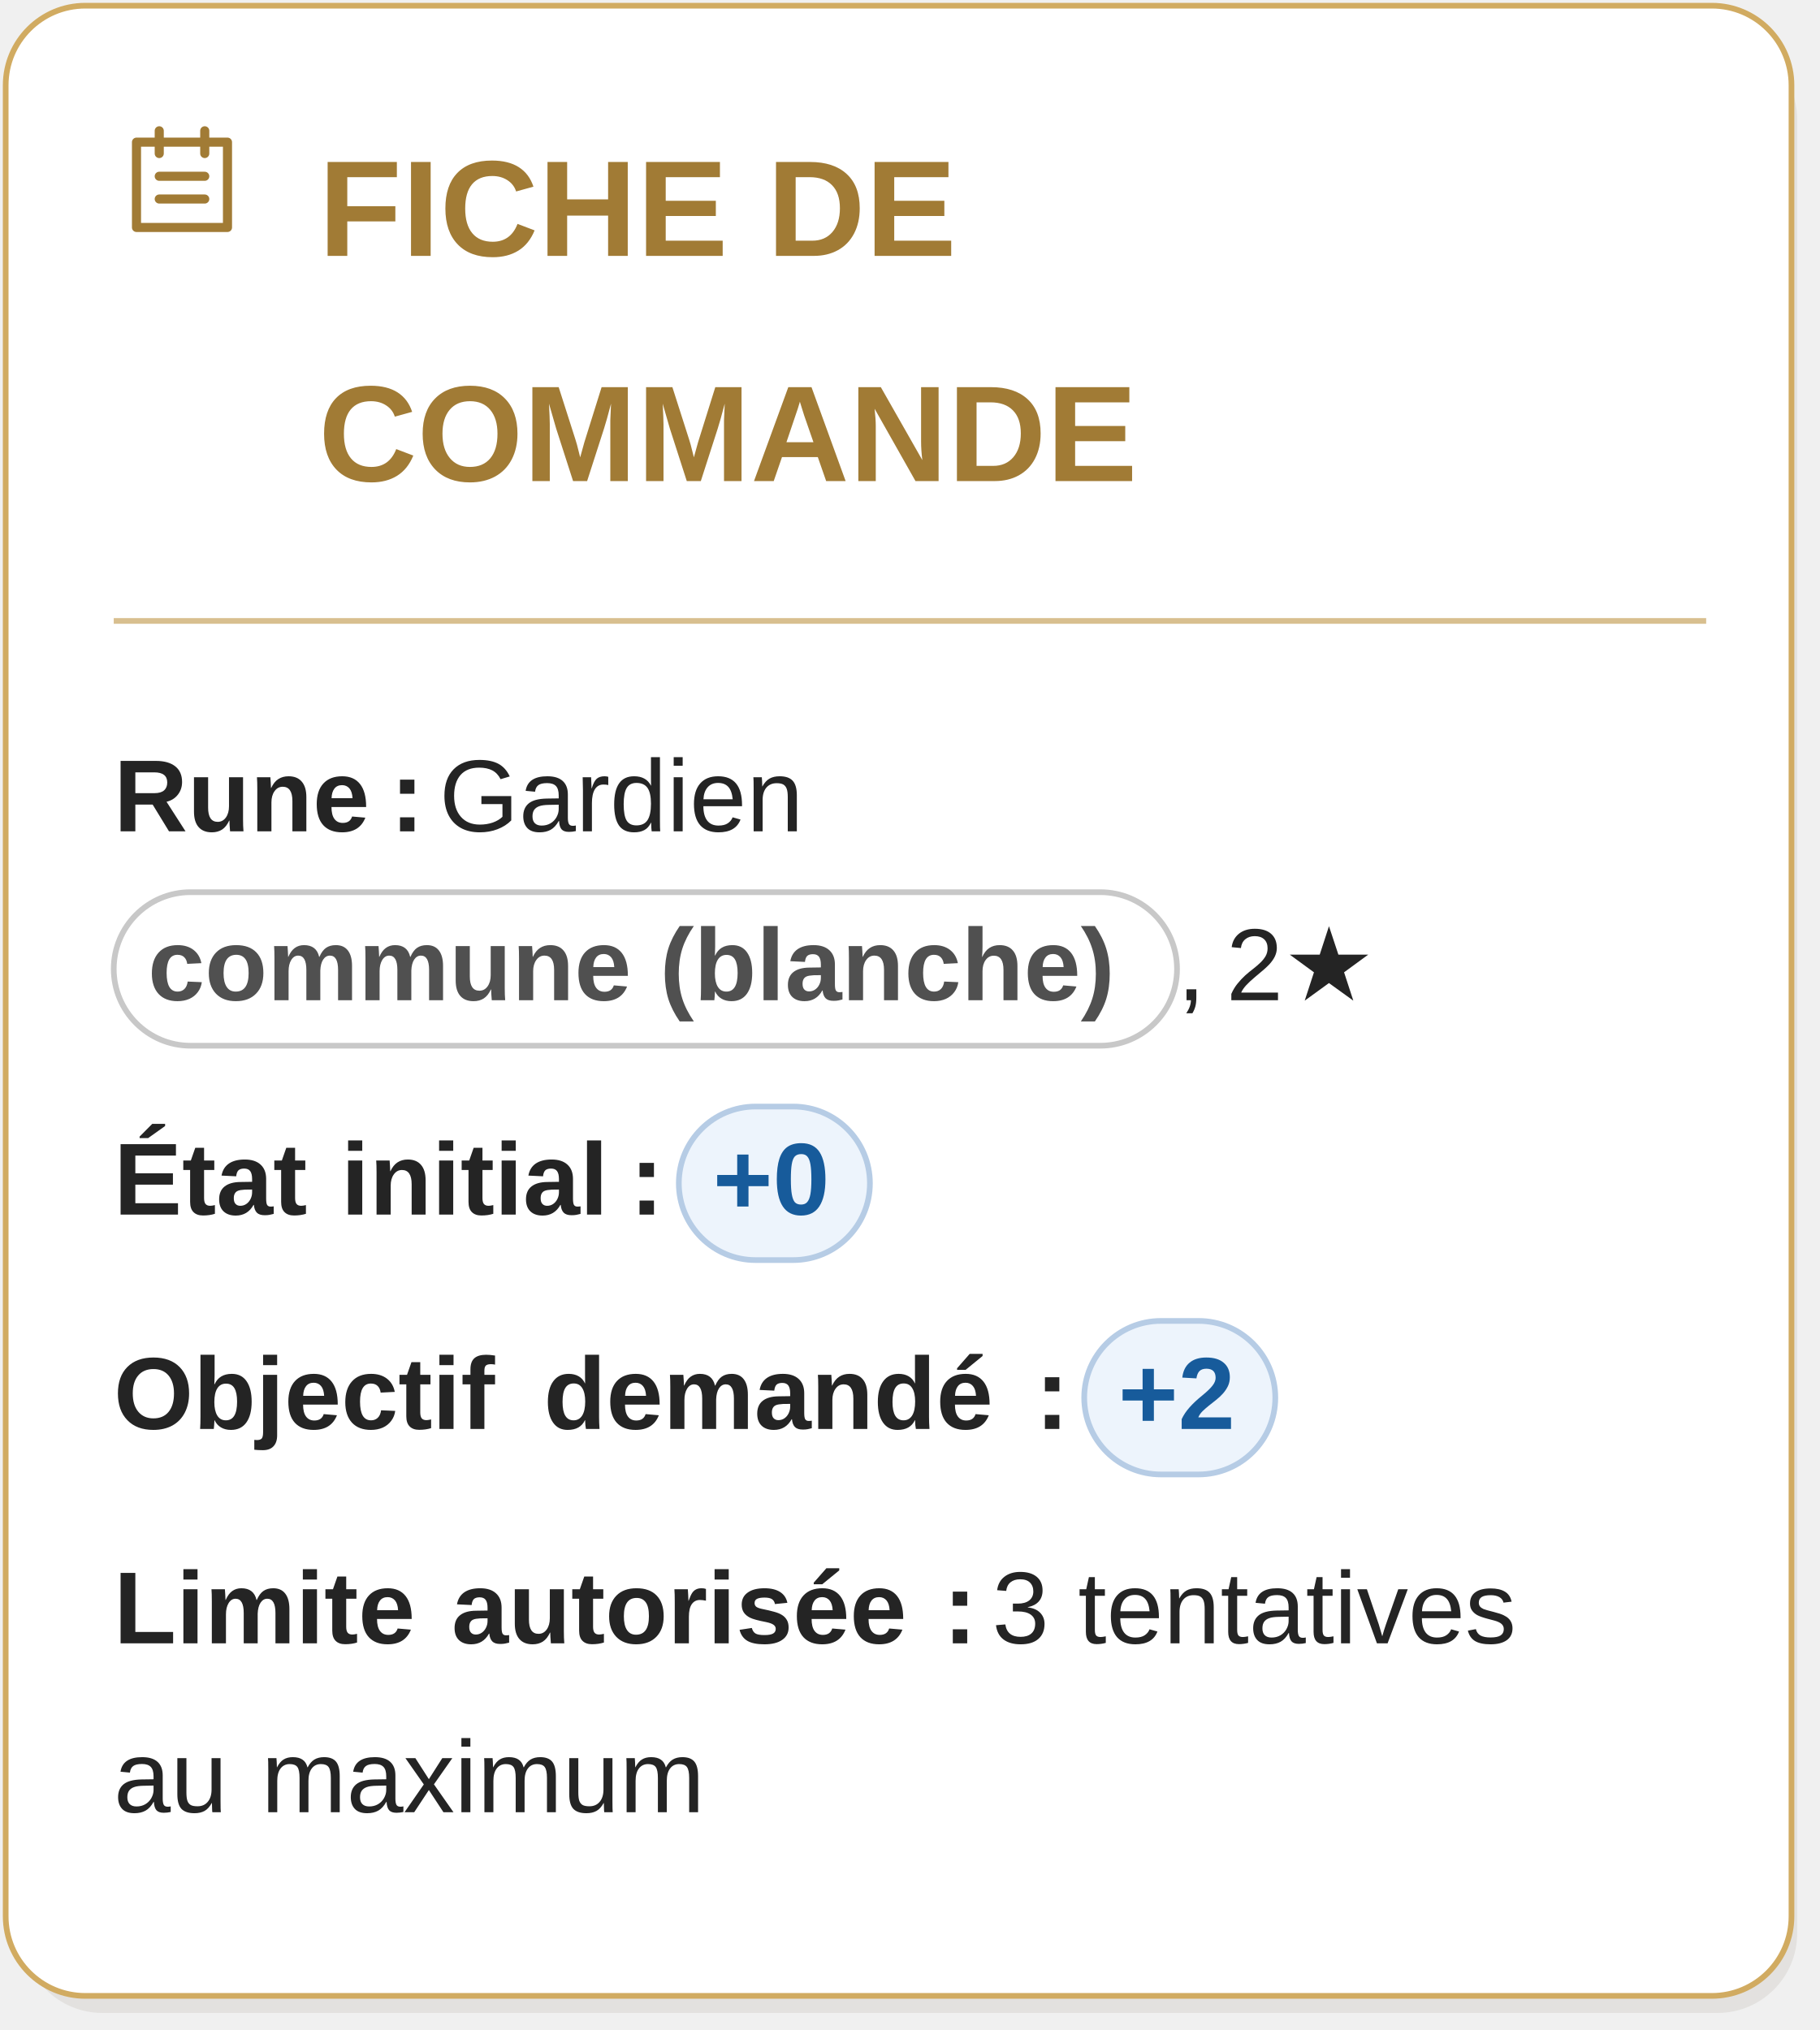
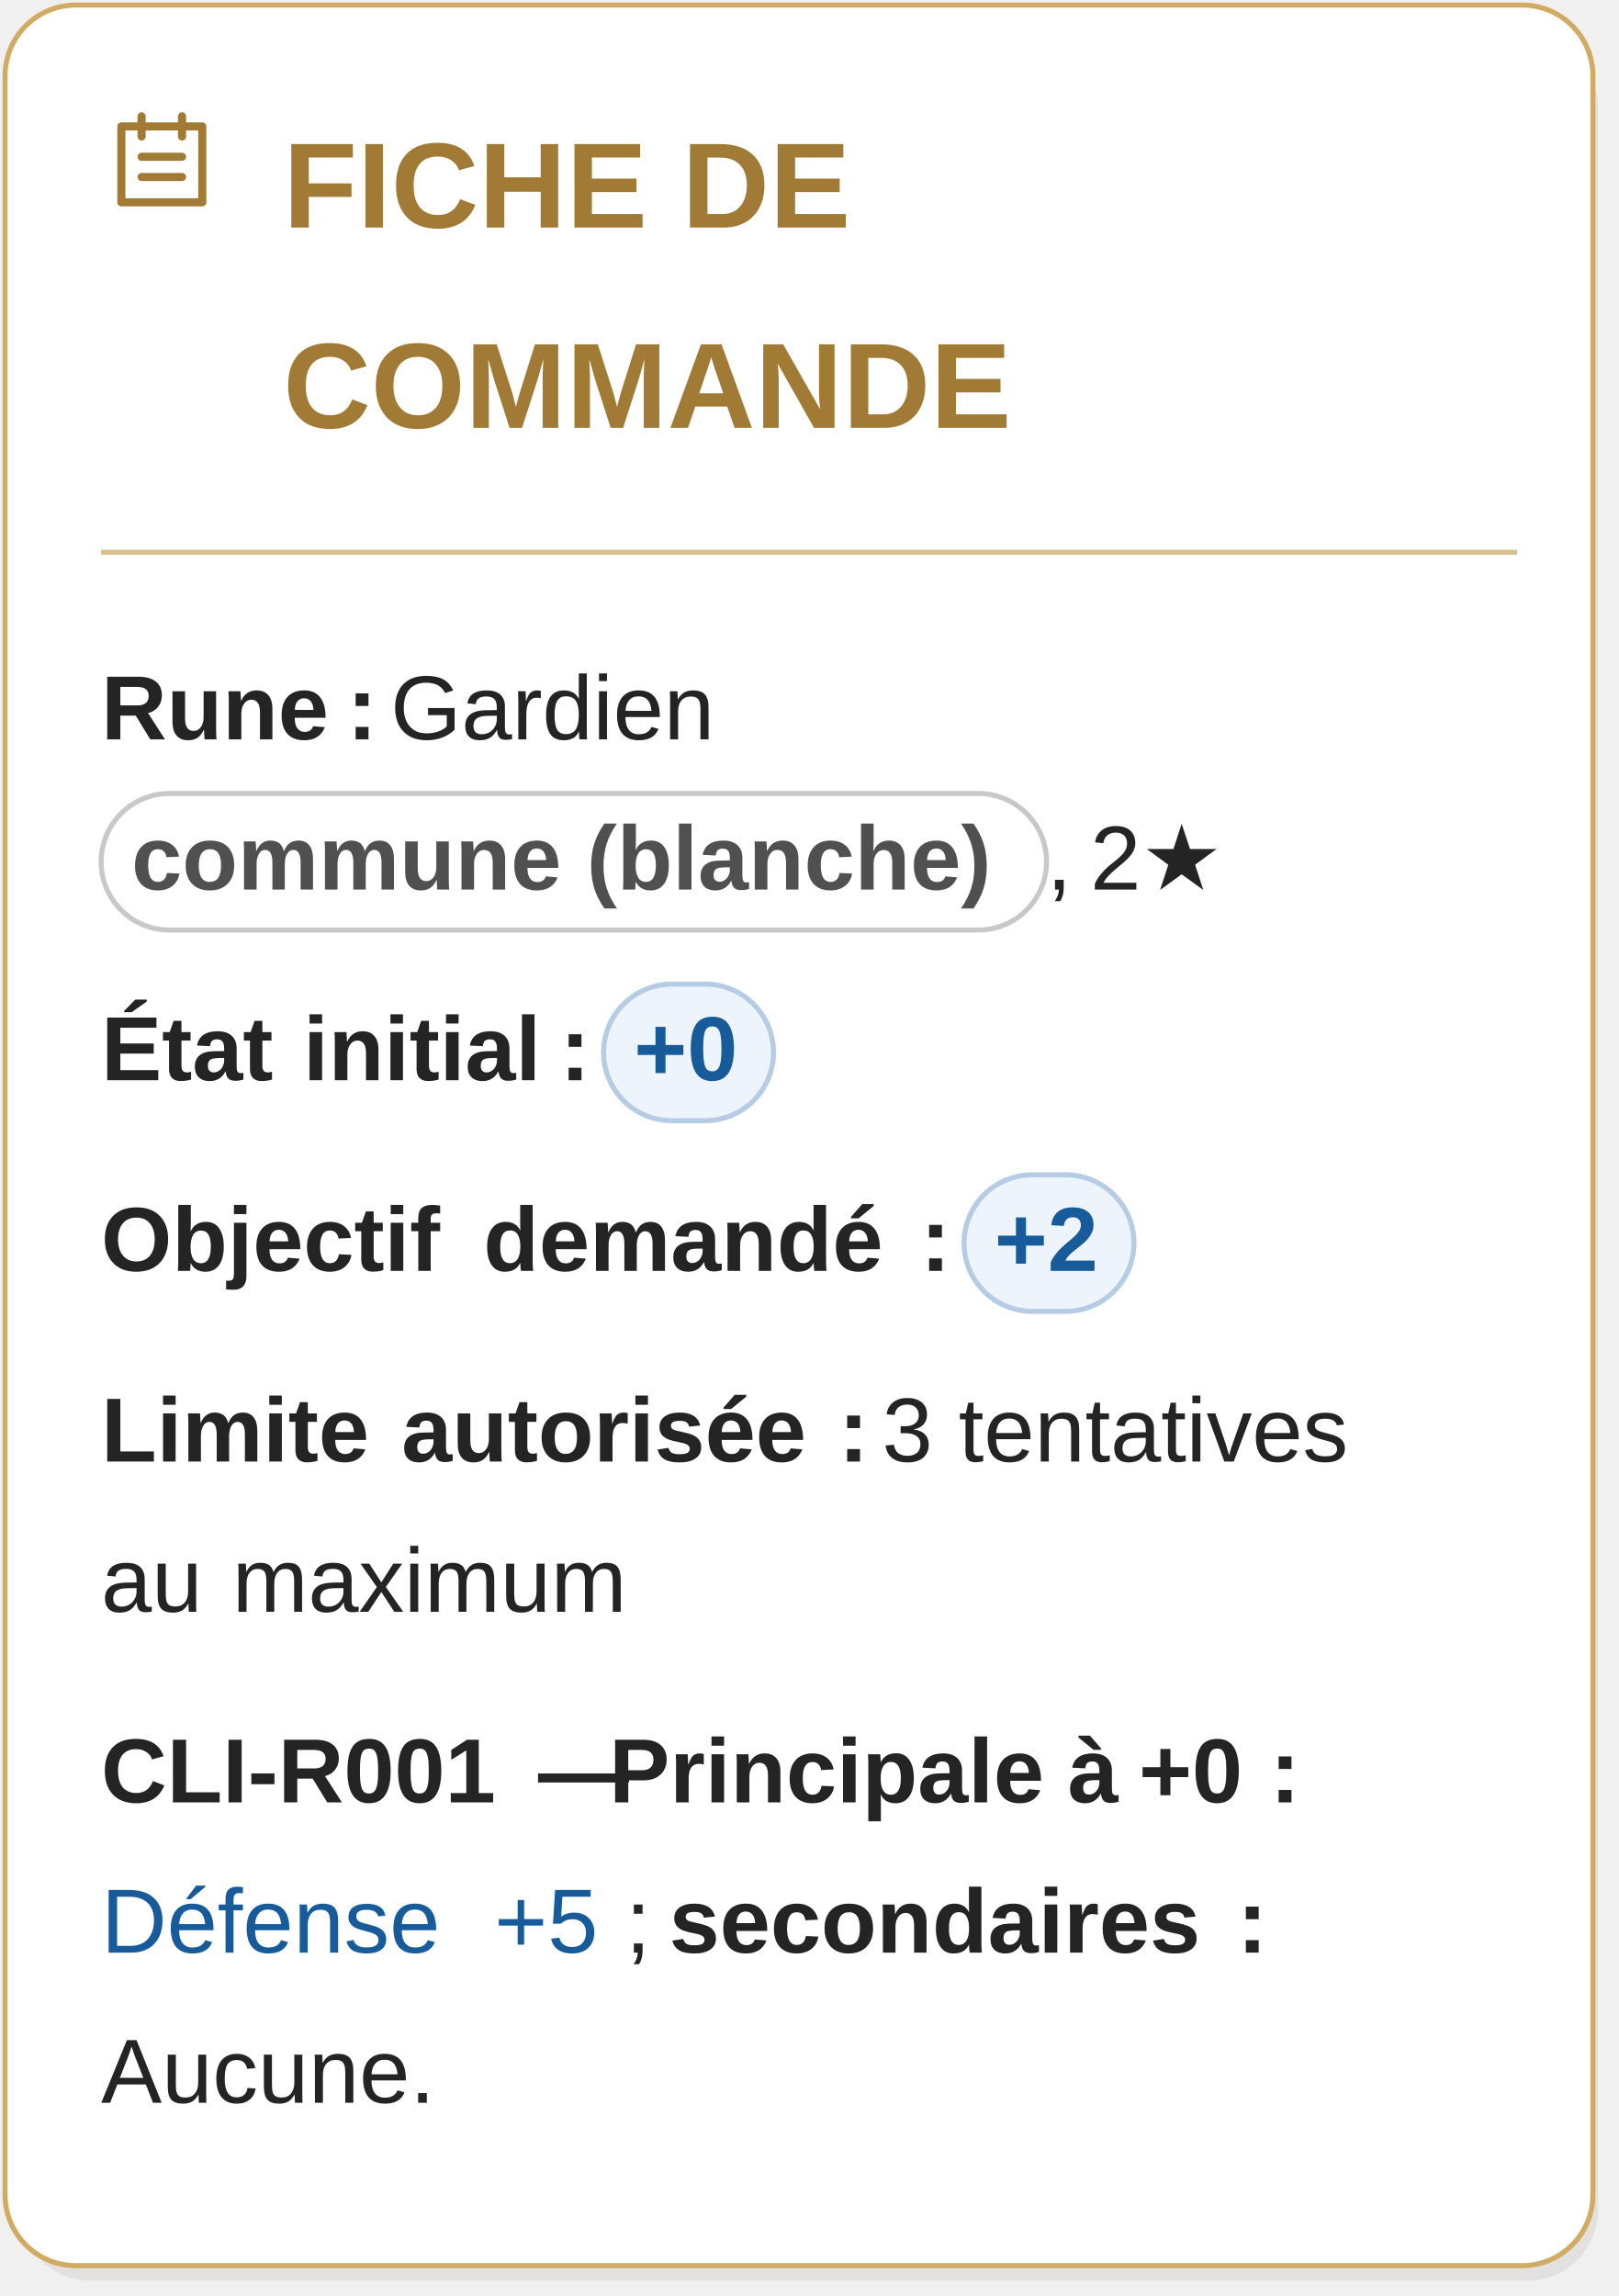
- <svg xmlns="http://www.w3.org/2000/svg" width="320" height="357" viewBox="0 0 320 357" font-family="Arial, sans-serif">
-   <rect x="4" y="7" width="312" height="347" rx="14" fill="#483615" opacity="0.08" />
-   <rect x="1" y="1" width="314" height="350" rx="14" fill="#FFFFFF" stroke="#D1AB61" />
+ <svg xmlns="http://www.w3.org/2000/svg" width="320" height="454" viewBox="0 0 320 454" font-family="Arial, sans-serif">
+   <rect x="4" y="7" width="312" height="444" rx="14" fill="#483615" opacity="0.08" />
+   <rect x="1" y="1" width="314" height="447" rx="14" fill="#FFFFFF" stroke="#D1AB61" />
  <g transform="translate(20 20)" fill="none" stroke="#A17B35" stroke-width="1.6" stroke-linecap="round" stroke-linejoin="round">
    <path d="M4 5h16v15H4Z M8 3v4 M16 3v4 M8 11h8 M8 15h8" />
  </g>
  <text x="56.00" y="45.00" font-size="24" font-weight="700" fill="#A17B35" textLength="73.44" lengthAdjust="spacingAndGlyphs" xml:space="preserve">FICHE</text>
  <text x="129.44" y="45.00" font-size="24" font-weight="700" fill="#A17B35" textLength="5.40" lengthAdjust="spacingAndGlyphs" xml:space="preserve"> </text>
  <text x="134.84" y="45.00" font-size="24" font-weight="700" fill="#A17B35" textLength="33.48" lengthAdjust="spacingAndGlyphs" xml:space="preserve">DE</text>
  <text x="168.32" y="45.00" font-size="24" font-weight="700" fill="#A17B35" textLength="5.40" lengthAdjust="spacingAndGlyphs" xml:space="preserve"> </text>
  <text x="56.00" y="84.60" font-size="24" font-weight="700" fill="#A17B35" textLength="149.04" lengthAdjust="spacingAndGlyphs" xml:space="preserve">COMMANDE</text>
  <path d="M20 109.2h280" stroke="#D8BF8F" />
  <text x="20.00" y="146.20" font-size="18" font-weight="700" fill="#242424" textLength="44.28" lengthAdjust="spacingAndGlyphs" xml:space="preserve">Rune</text>
  <text x="64.28" y="146.20" font-size="18" font-weight="700" fill="#242424" textLength="4.32" lengthAdjust="spacingAndGlyphs" xml:space="preserve"> </text>
  <text x="68.60" y="146.20" font-size="18" font-weight="700" fill="#242424" textLength="4.32" lengthAdjust="spacingAndGlyphs" xml:space="preserve">:</text>
  <text x="72.92" y="146.20" font-size="18" font-weight="400" fill="#242424" textLength="4.32" lengthAdjust="spacingAndGlyphs" xml:space="preserve"> </text>
  <text x="77.24" y="146.20" font-size="18" font-weight="400" fill="#242424" textLength="69.12" lengthAdjust="spacingAndGlyphs" xml:space="preserve">Gardien</text>
  <text x="146.36" y="146.20" font-size="18" font-weight="400" fill="#242424" textLength="4.32" lengthAdjust="spacingAndGlyphs" xml:space="preserve"> </text>
  <rect x="20.00" y="156.90" width="186.96" height="27" rx="13.5" fill="#FFFFFF" stroke="#c8c8c8" />
  <text x="26.00" y="175.90" font-size="18" font-weight="700" fill="#505050" textLength="174.96" lengthAdjust="spacingAndGlyphs" xml:space="preserve">commune (blanche)</text>
  <text x="206.96" y="175.90" font-size="18" font-weight="400" fill="#242424" textLength="4.32" lengthAdjust="spacingAndGlyphs" xml:space="preserve">,</text>
  <text x="211.28" y="175.90" font-size="18" font-weight="400" fill="#242424" textLength="4.32" lengthAdjust="spacingAndGlyphs" xml:space="preserve"> </text>
  <text x="215.60" y="175.90" font-size="18" font-weight="400" fill="#242424" textLength="20.52" lengthAdjust="spacingAndGlyphs" xml:space="preserve">2★</text>
  <text x="20.00" y="213.60" font-size="18" font-weight="700" fill="#242424" textLength="35.64" lengthAdjust="spacingAndGlyphs" xml:space="preserve">État</text>
  <text x="55.64" y="213.60" font-size="18" font-weight="700" fill="#242424" textLength="4.32" lengthAdjust="spacingAndGlyphs" xml:space="preserve"> </text>
  <text x="59.96" y="213.60" font-size="18" font-weight="700" fill="#242424" textLength="46.44" lengthAdjust="spacingAndGlyphs" xml:space="preserve">initial</text>
  <text x="106.40" y="213.60" font-size="18" font-weight="700" fill="#242424" textLength="4.32" lengthAdjust="spacingAndGlyphs" xml:space="preserve"> </text>
  <text x="110.72" y="213.60" font-size="18" font-weight="700" fill="#242424" textLength="4.32" lengthAdjust="spacingAndGlyphs" xml:space="preserve">:</text>
  <text x="115.04" y="213.60" font-size="18" font-weight="400" fill="#242424" textLength="4.32" lengthAdjust="spacingAndGlyphs" xml:space="preserve"> </text>
  <rect x="119.36" y="194.60" width="33.60" height="27" rx="13.5" fill="#edf4fc" stroke="#b6cce5" />
  <text x="125.36" y="213.60" font-size="18" font-weight="700" fill="#175b9b" textLength="21.60" lengthAdjust="spacingAndGlyphs" xml:space="preserve">+0</text>
  <text x="20.00" y="251.30" font-size="18" font-weight="700" fill="#242424" textLength="71.28" lengthAdjust="spacingAndGlyphs" xml:space="preserve">Objectif</text>
  <text x="91.28" y="251.30" font-size="18" font-weight="700" fill="#242424" textLength="4.32" lengthAdjust="spacingAndGlyphs" xml:space="preserve"> </text>
  <text x="95.60" y="251.30" font-size="18" font-weight="700" fill="#242424" textLength="82.08" lengthAdjust="spacingAndGlyphs" xml:space="preserve">demandé</text>
  <text x="177.68" y="251.30" font-size="18" font-weight="700" fill="#242424" textLength="4.32" lengthAdjust="spacingAndGlyphs" xml:space="preserve"> </text>
  <text x="182.00" y="251.30" font-size="18" font-weight="700" fill="#242424" textLength="4.32" lengthAdjust="spacingAndGlyphs" xml:space="preserve">:</text>
  <text x="186.32" y="251.30" font-size="18" font-weight="400" fill="#242424" textLength="4.32" lengthAdjust="spacingAndGlyphs" xml:space="preserve"> </text>
  <rect x="190.64" y="232.30" width="33.60" height="27" rx="13.5" fill="#edf4fc" stroke="#b6cce5" />
  <text x="196.64" y="251.30" font-size="18" font-weight="700" fill="#175b9b" textLength="21.60" lengthAdjust="spacingAndGlyphs" xml:space="preserve">+2</text>
  <text x="20.00" y="289.00" font-size="18" font-weight="700" fill="#242424" textLength="55.08" lengthAdjust="spacingAndGlyphs" xml:space="preserve">Limite</text>
  <text x="75.08" y="289.00" font-size="18" font-weight="700" fill="#242424" textLength="4.32" lengthAdjust="spacingAndGlyphs" xml:space="preserve"> </text>
  <text x="79.40" y="289.00" font-size="18" font-weight="700" fill="#242424" textLength="82.08" lengthAdjust="spacingAndGlyphs" xml:space="preserve">autorisée</text>
  <text x="161.48" y="289.00" font-size="18" font-weight="700" fill="#242424" textLength="4.32" lengthAdjust="spacingAndGlyphs" xml:space="preserve"> </text>
  <text x="165.80" y="289.00" font-size="18" font-weight="700" fill="#242424" textLength="4.32" lengthAdjust="spacingAndGlyphs" xml:space="preserve">:</text>
  <text x="170.12" y="289.00" font-size="18" font-weight="400" fill="#242424" textLength="4.32" lengthAdjust="spacingAndGlyphs" xml:space="preserve"> </text>
  <text x="174.44" y="289.00" font-size="18" font-weight="400" fill="#242424" textLength="10.80" lengthAdjust="spacingAndGlyphs" xml:space="preserve">3</text>
  <text x="185.24" y="289.00" font-size="18" font-weight="400" fill="#242424" textLength="4.32" lengthAdjust="spacingAndGlyphs" xml:space="preserve"> </text>
  <text x="189.56" y="289.00" font-size="18" font-weight="400" fill="#242424" textLength="89.64" lengthAdjust="spacingAndGlyphs" xml:space="preserve">tentatives</text>
  <text x="279.20" y="289.00" font-size="18" font-weight="400" fill="#242424" textLength="4.32" lengthAdjust="spacingAndGlyphs" xml:space="preserve"> </text>
  <text x="20.00" y="318.70" font-size="18" font-weight="400" fill="#242424" textLength="21.60" lengthAdjust="spacingAndGlyphs" xml:space="preserve">au</text>
  <text x="41.60" y="318.70" font-size="18" font-weight="400" fill="#242424" textLength="4.32" lengthAdjust="spacingAndGlyphs" xml:space="preserve"> </text>
  <text x="45.92" y="318.70" font-size="18" font-weight="400" fill="#242424" textLength="84.24" lengthAdjust="spacingAndGlyphs" xml:space="preserve">maximum</text>
+   <text x="20.00" y="356.40" font-size="18" font-weight="700" fill="#242424" textLength="82.08" lengthAdjust="spacingAndGlyphs" xml:space="preserve">CLI-R001</text>
+   <text x="102.08" y="356.40" font-size="18" font-weight="700" fill="#242424" textLength="4.32" lengthAdjust="spacingAndGlyphs" xml:space="preserve"> </text>
+   <text x="106.40" y="356.40" font-size="18" font-weight="700" fill="#242424" textLength="9.72" lengthAdjust="spacingAndGlyphs" xml:space="preserve">—</text>
+   <text x="116.12" y="356.40" font-size="18" font-weight="700" fill="#242424" textLength="4.32" lengthAdjust="spacingAndGlyphs" xml:space="preserve"> </text>
+   <text x="120.44" y="356.40" font-size="18" font-weight="700" fill="#242424" textLength="86.40" lengthAdjust="spacingAndGlyphs" xml:space="preserve">Principale</text>
+   <text x="206.84" y="356.40" font-size="18" font-weight="700" fill="#242424" textLength="4.32" lengthAdjust="spacingAndGlyphs" xml:space="preserve"> </text>
+   <text x="211.16" y="356.40" font-size="18" font-weight="700" fill="#242424" textLength="9.72" lengthAdjust="spacingAndGlyphs" xml:space="preserve">à</text>
+   <text x="220.88" y="356.40" font-size="18" font-weight="700" fill="#242424" textLength="4.32" lengthAdjust="spacingAndGlyphs" xml:space="preserve"> </text>
+   <text x="225.20" y="356.40" font-size="18" font-weight="700" fill="#242424" textLength="21.60" lengthAdjust="spacingAndGlyphs" xml:space="preserve">+0</text>
+   <text x="246.80" y="356.40" font-size="18" font-weight="700" fill="#242424" textLength="4.32" lengthAdjust="spacingAndGlyphs" xml:space="preserve"> </text>
+   <text x="251.12" y="356.40" font-size="18" font-weight="700" fill="#242424" textLength="4.32" lengthAdjust="spacingAndGlyphs" xml:space="preserve">:</text>
+   <text x="255.44" y="356.40" font-size="18" font-weight="400" fill="#242424" textLength="4.32" lengthAdjust="spacingAndGlyphs" xml:space="preserve"> </text>
+   <text x="20.00" y="386.10" font-size="18" font-weight="400" fill="#175b9b" textLength="73.44" lengthAdjust="spacingAndGlyphs" xml:space="preserve">Défense</text>
+   <text x="93.44" y="386.10" font-size="18" font-weight="400" fill="#175b9b" textLength="4.32" lengthAdjust="spacingAndGlyphs" xml:space="preserve"> </text>
+   <text x="97.76" y="386.10" font-size="18" font-weight="400" fill="#175b9b" textLength="21.60" lengthAdjust="spacingAndGlyphs" xml:space="preserve">+5</text>
+   <text x="119.36" y="386.10" font-size="18" font-weight="400" fill="#242424" textLength="4.32" lengthAdjust="spacingAndGlyphs" xml:space="preserve"> </text>
+   <text x="123.68" y="386.10" font-size="18" font-weight="400" fill="#242424" textLength="4.32" lengthAdjust="spacingAndGlyphs" xml:space="preserve">;</text>
+   <text x="128.00" y="386.10" font-size="18" font-weight="400" fill="#242424" textLength="4.32" lengthAdjust="spacingAndGlyphs" xml:space="preserve"> </text>
+   <text x="132.32" y="386.10" font-size="18" font-weight="700" fill="#242424" textLength="108.00" lengthAdjust="spacingAndGlyphs" xml:space="preserve">secondaires</text>
+   <text x="240.32" y="386.10" font-size="18" font-weight="700" fill="#242424" textLength="4.32" lengthAdjust="spacingAndGlyphs" xml:space="preserve"> </text>
+   <text x="244.64" y="386.10" font-size="18" font-weight="700" fill="#242424" textLength="4.32" lengthAdjust="spacingAndGlyphs" xml:space="preserve">:</text>
+   <text x="248.96" y="386.10" font-size="18" font-weight="400" fill="#242424" textLength="4.32" lengthAdjust="spacingAndGlyphs" xml:space="preserve"> </text>
+   <text x="20.00" y="415.80" font-size="18" font-weight="400" fill="#242424" textLength="71.28" lengthAdjust="spacingAndGlyphs" xml:space="preserve">Aucune.</text>
</svg>
